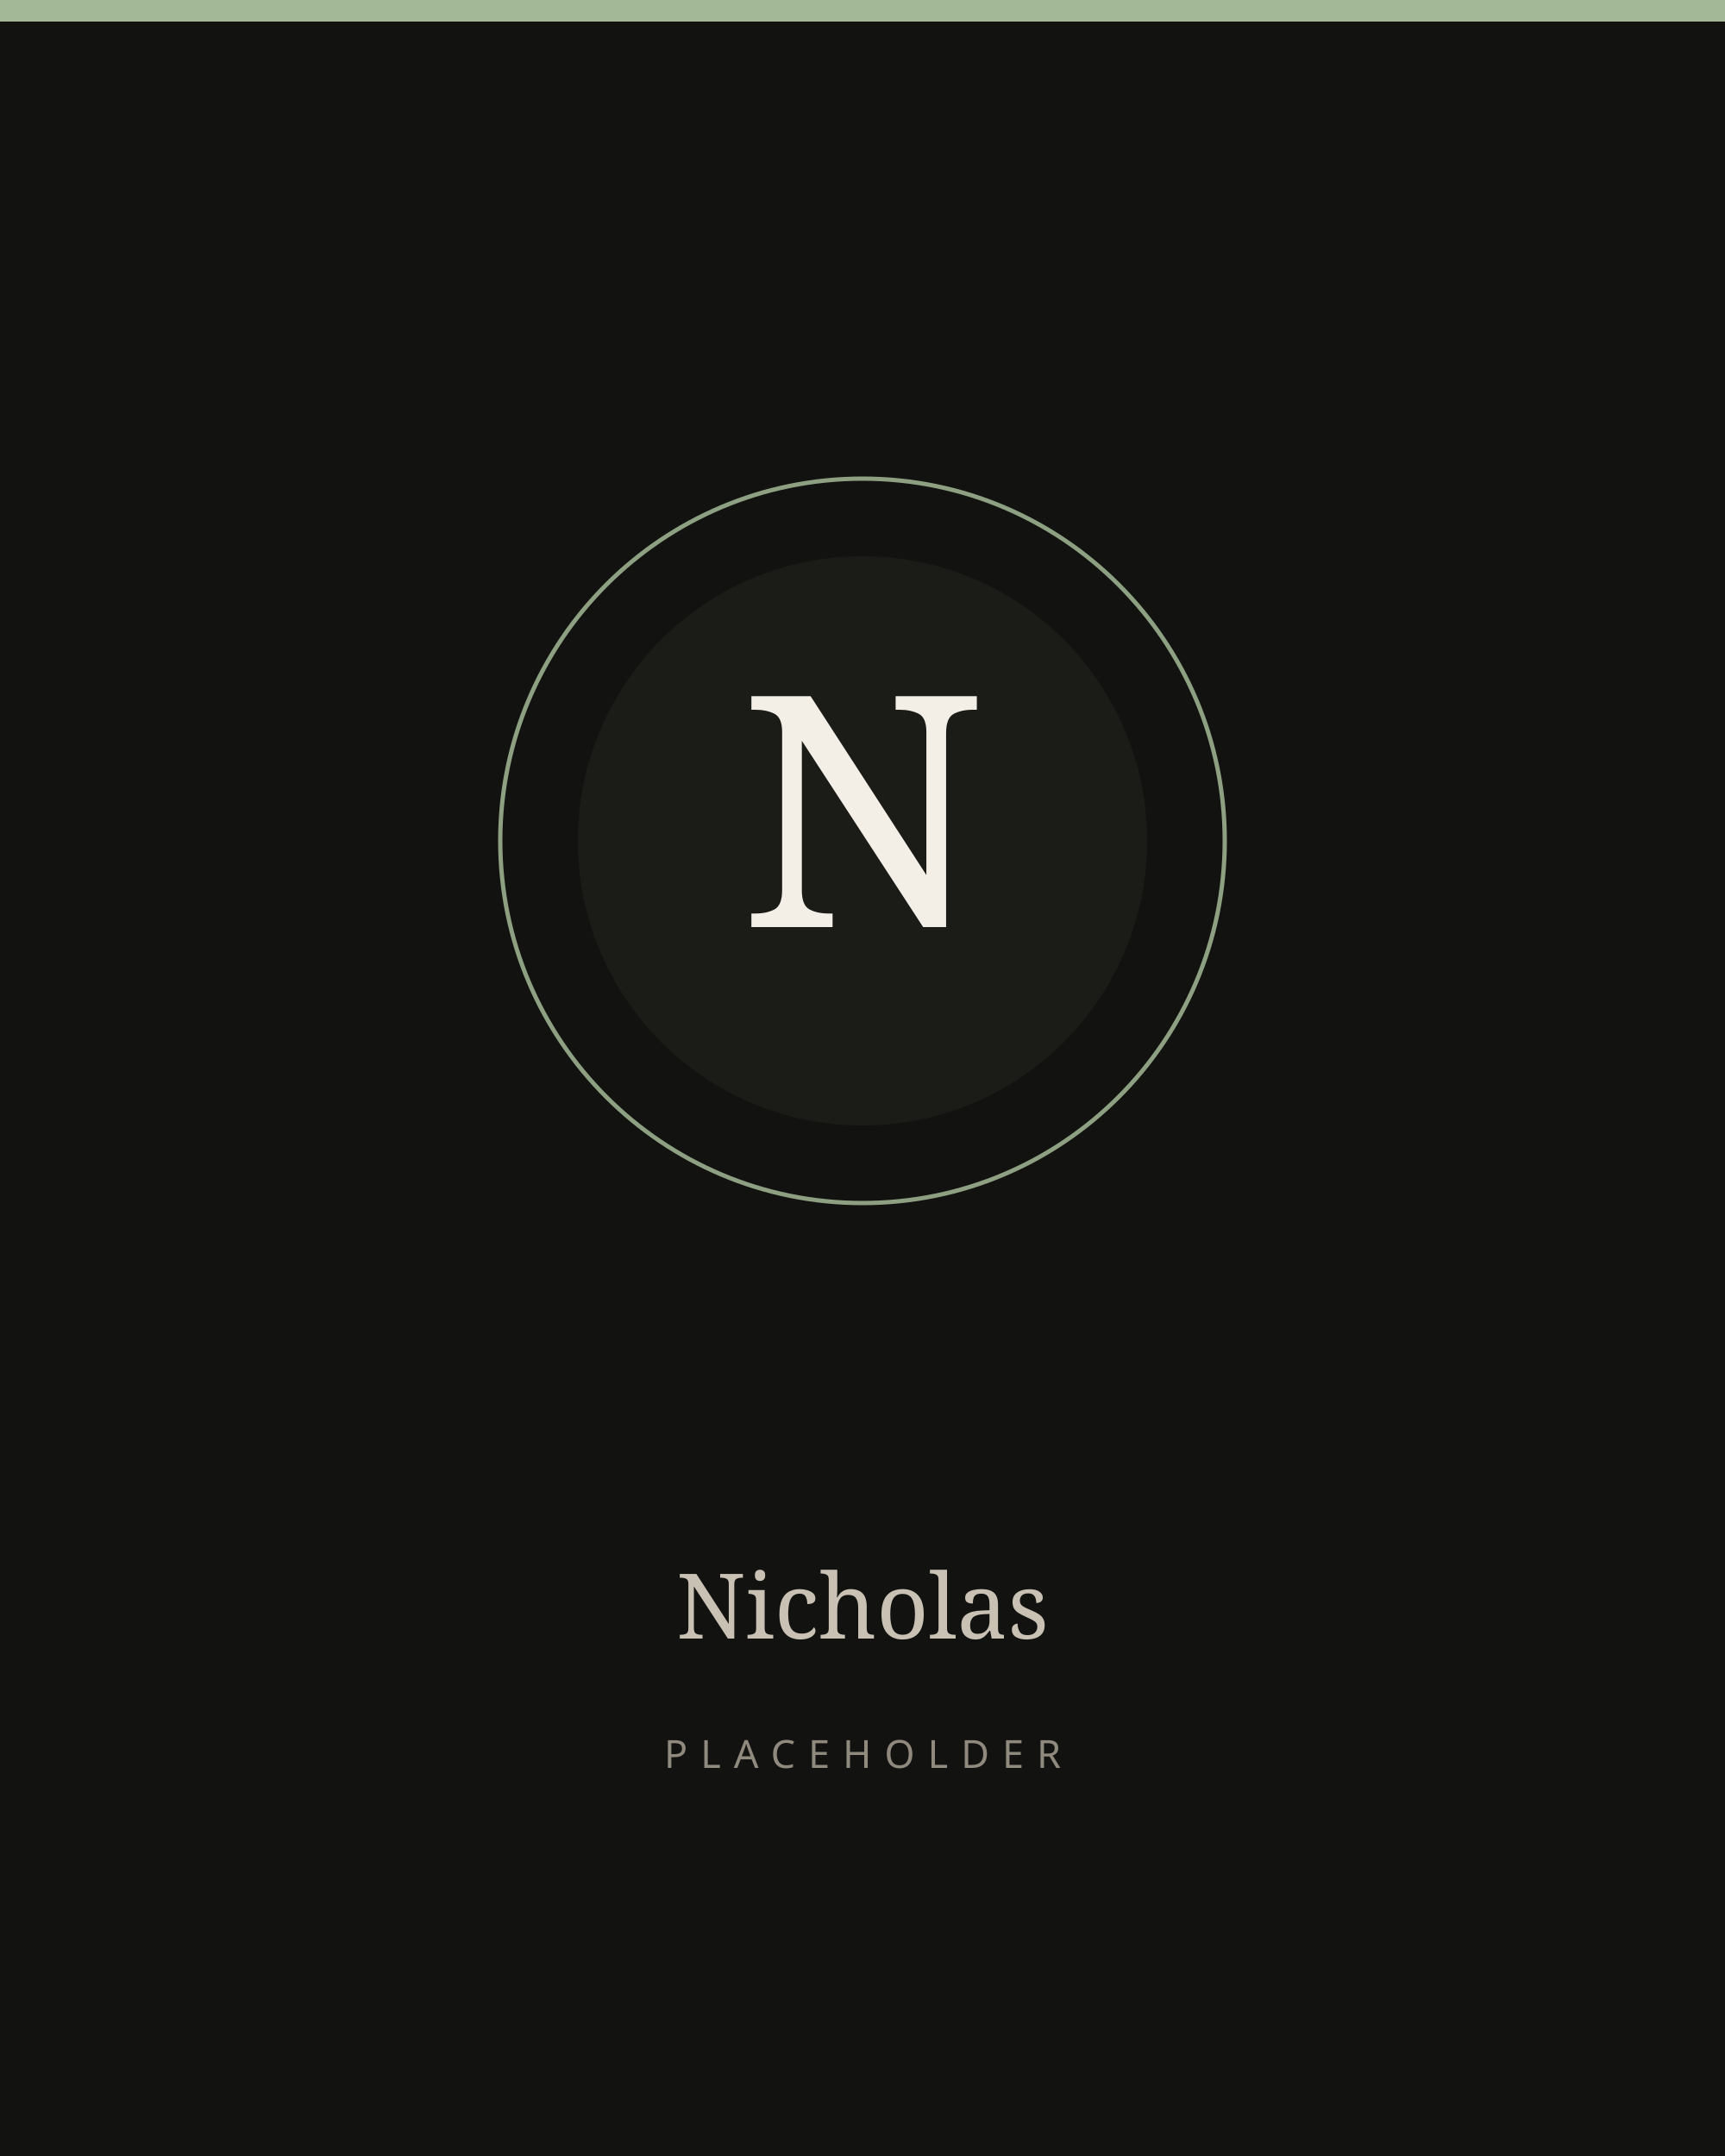
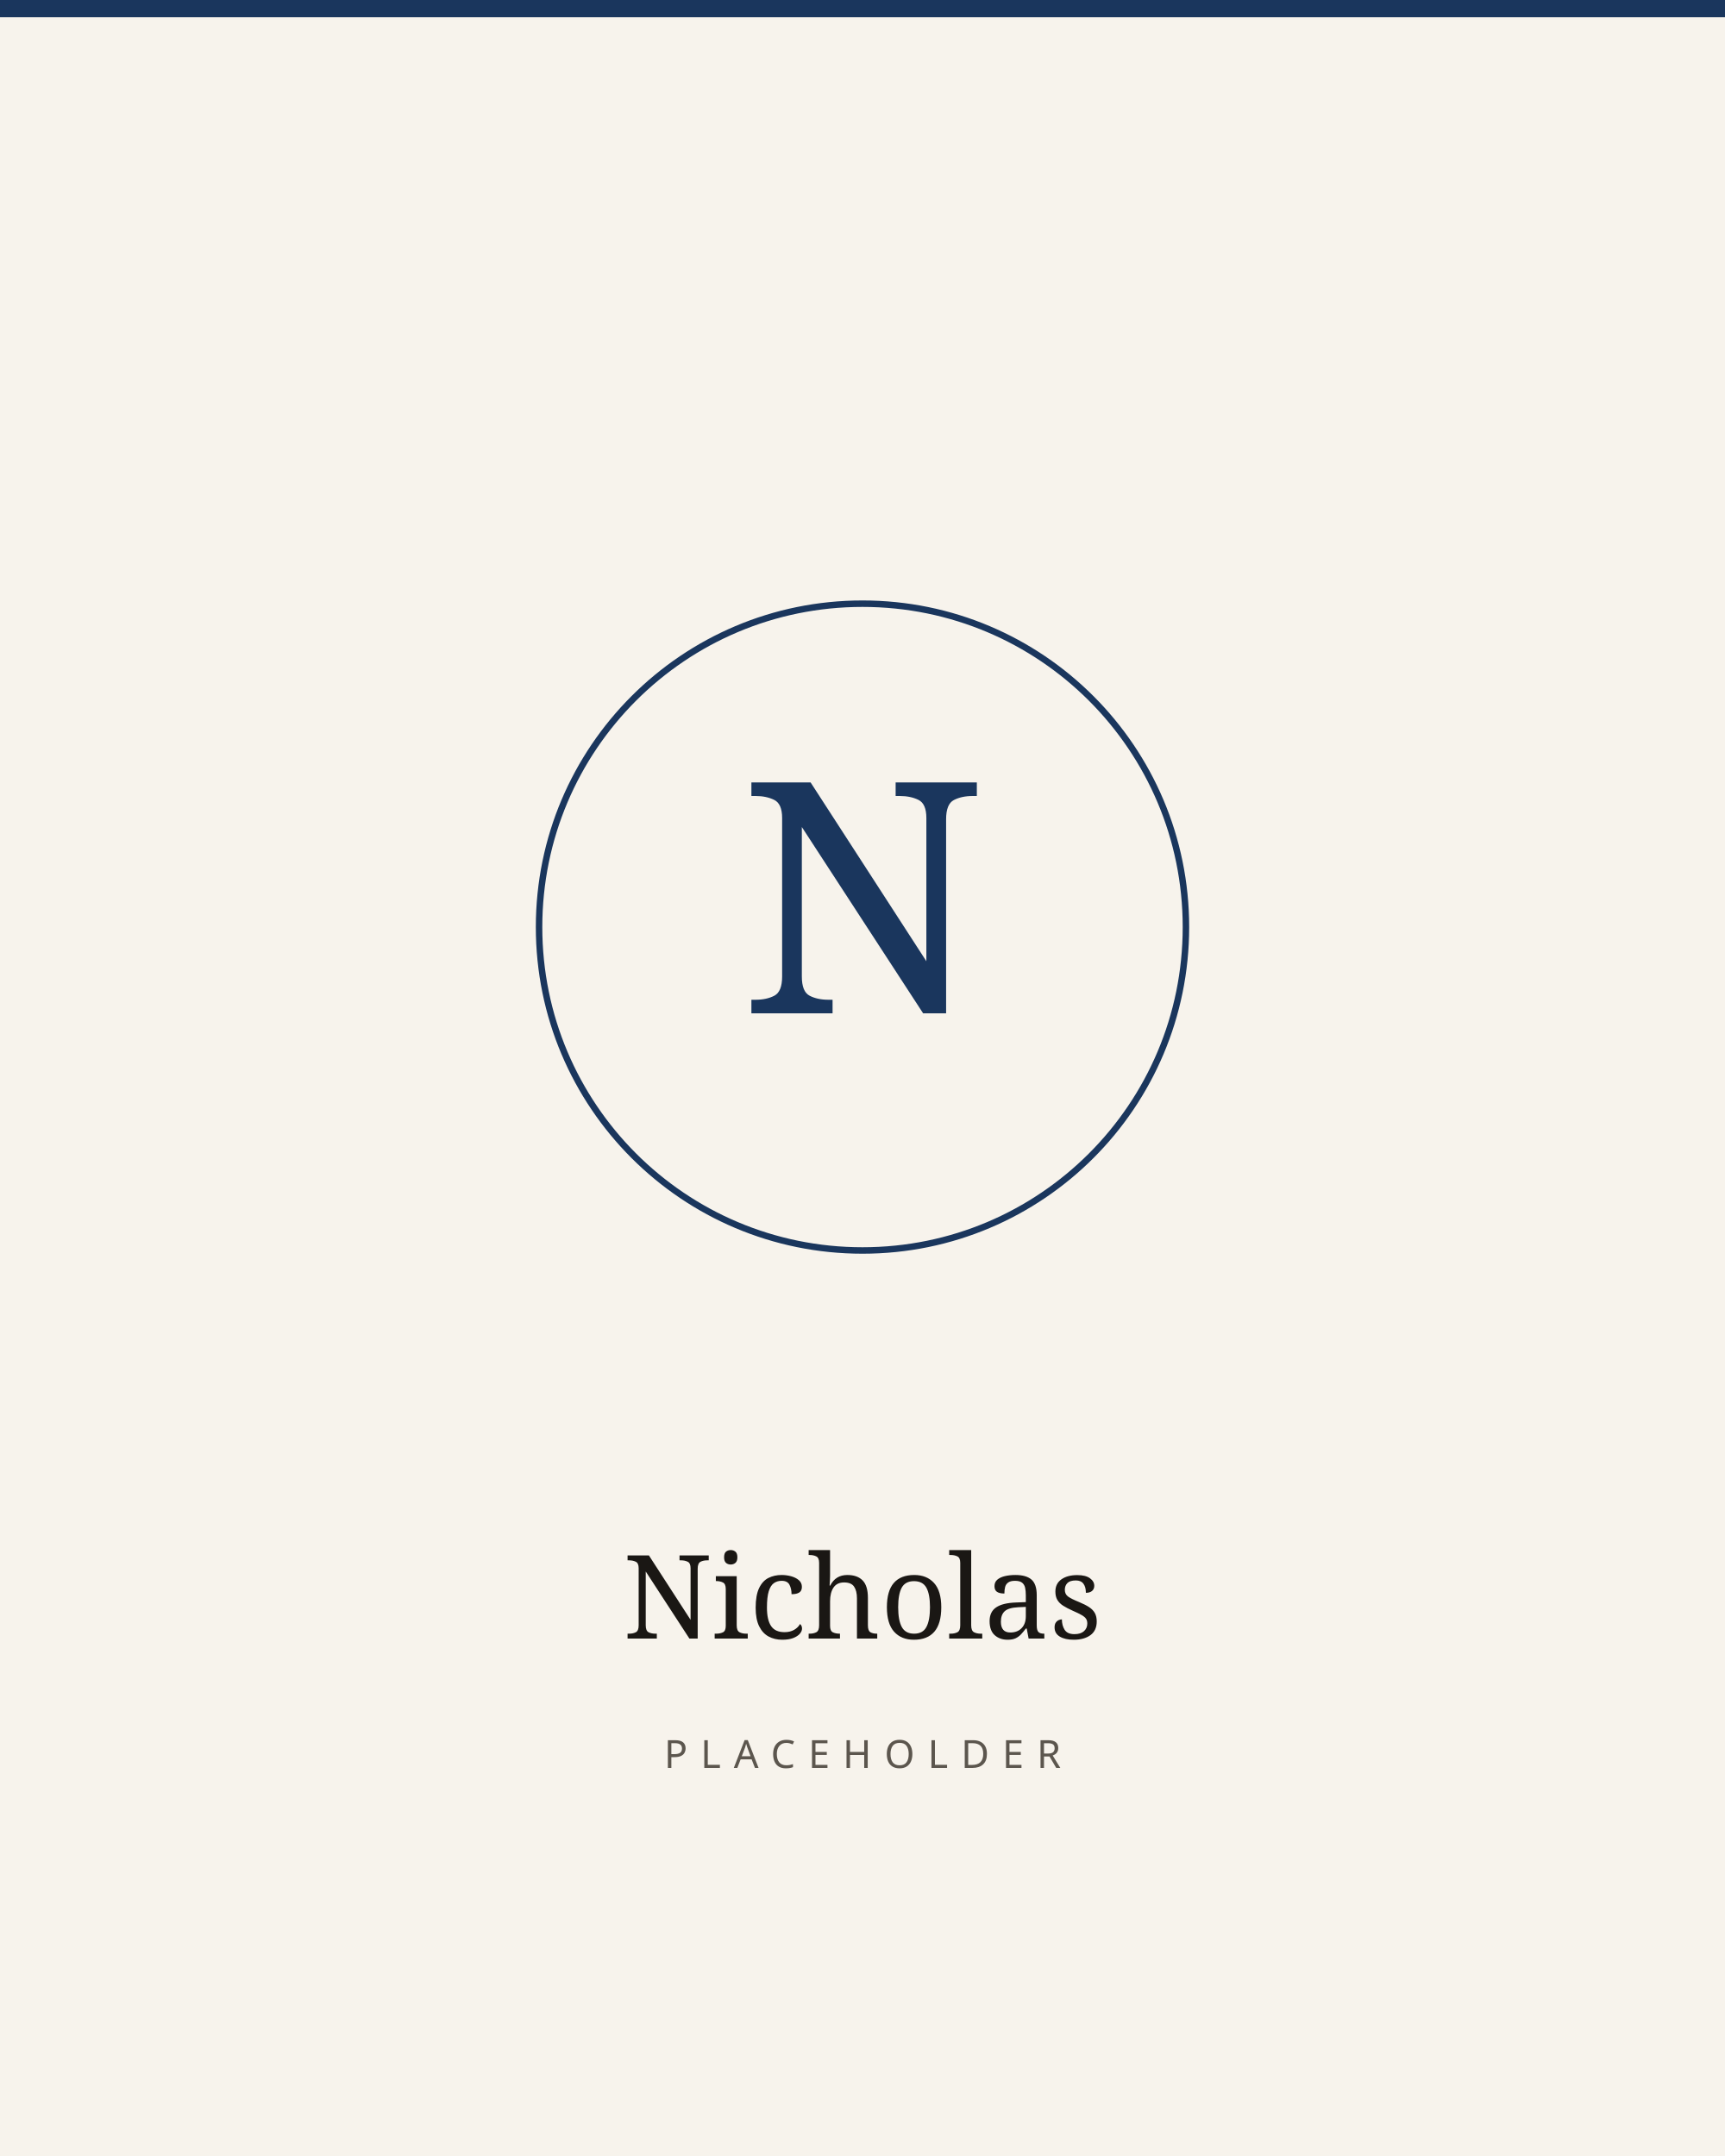
- <svg xmlns="http://www.w3.org/2000/svg" viewBox="0 0 800 1000" role="img" aria-label="Placeholder portrait of Nicholas">
-   <rect width="800" height="1000" fill="#121210" />
-   <rect width="800" height="10" fill="#a3b896" />
-   <circle cx="400" cy="390" r="168" fill="none" stroke="#a3b896" stroke-width="2" opacity="0.85" />
-   <circle cx="400" cy="390" r="132" fill="#1b1b18" />
-   <text x="400" y="430" text-anchor="middle" fill="#f3efe6" font-family="Georgia, serif" font-size="150">N</text>
-   <text x="400" y="760" text-anchor="middle" fill="#c8c1b4" font-family="Georgia, serif" font-size="42">Nicholas</text>
-   <text x="400" y="820" text-anchor="middle" fill="#8f897e" font-family="ui-sans-serif, system-ui, sans-serif" font-size="18" letter-spacing="6">PLACEHOLDER</text>
+ <svg xmlns="http://www.w3.org/2000/svg" viewBox="0 0 800 1000">
+   <rect width="800" height="1000" fill="#f7f3ec" />
+   <rect width="800" height="8" fill="#1a365d" />
+   <circle cx="400" cy="430" r="150" fill="none" stroke="#1a365d" stroke-width="3" />
+   <text x="400" y="470" text-anchor="middle" fill="#1a365d" font-family="Georgia, serif" font-size="150">N</text>
+   <text x="400" y="760" text-anchor="middle" fill="#1a1714" font-family="Georgia, serif" font-size="54">Nicholas</text>
+   <text x="400" y="820" text-anchor="middle" fill="#5c564e" font-family="system-ui, sans-serif" font-size="18" letter-spacing="6">PLACEHOLDER</text>
</svg>
